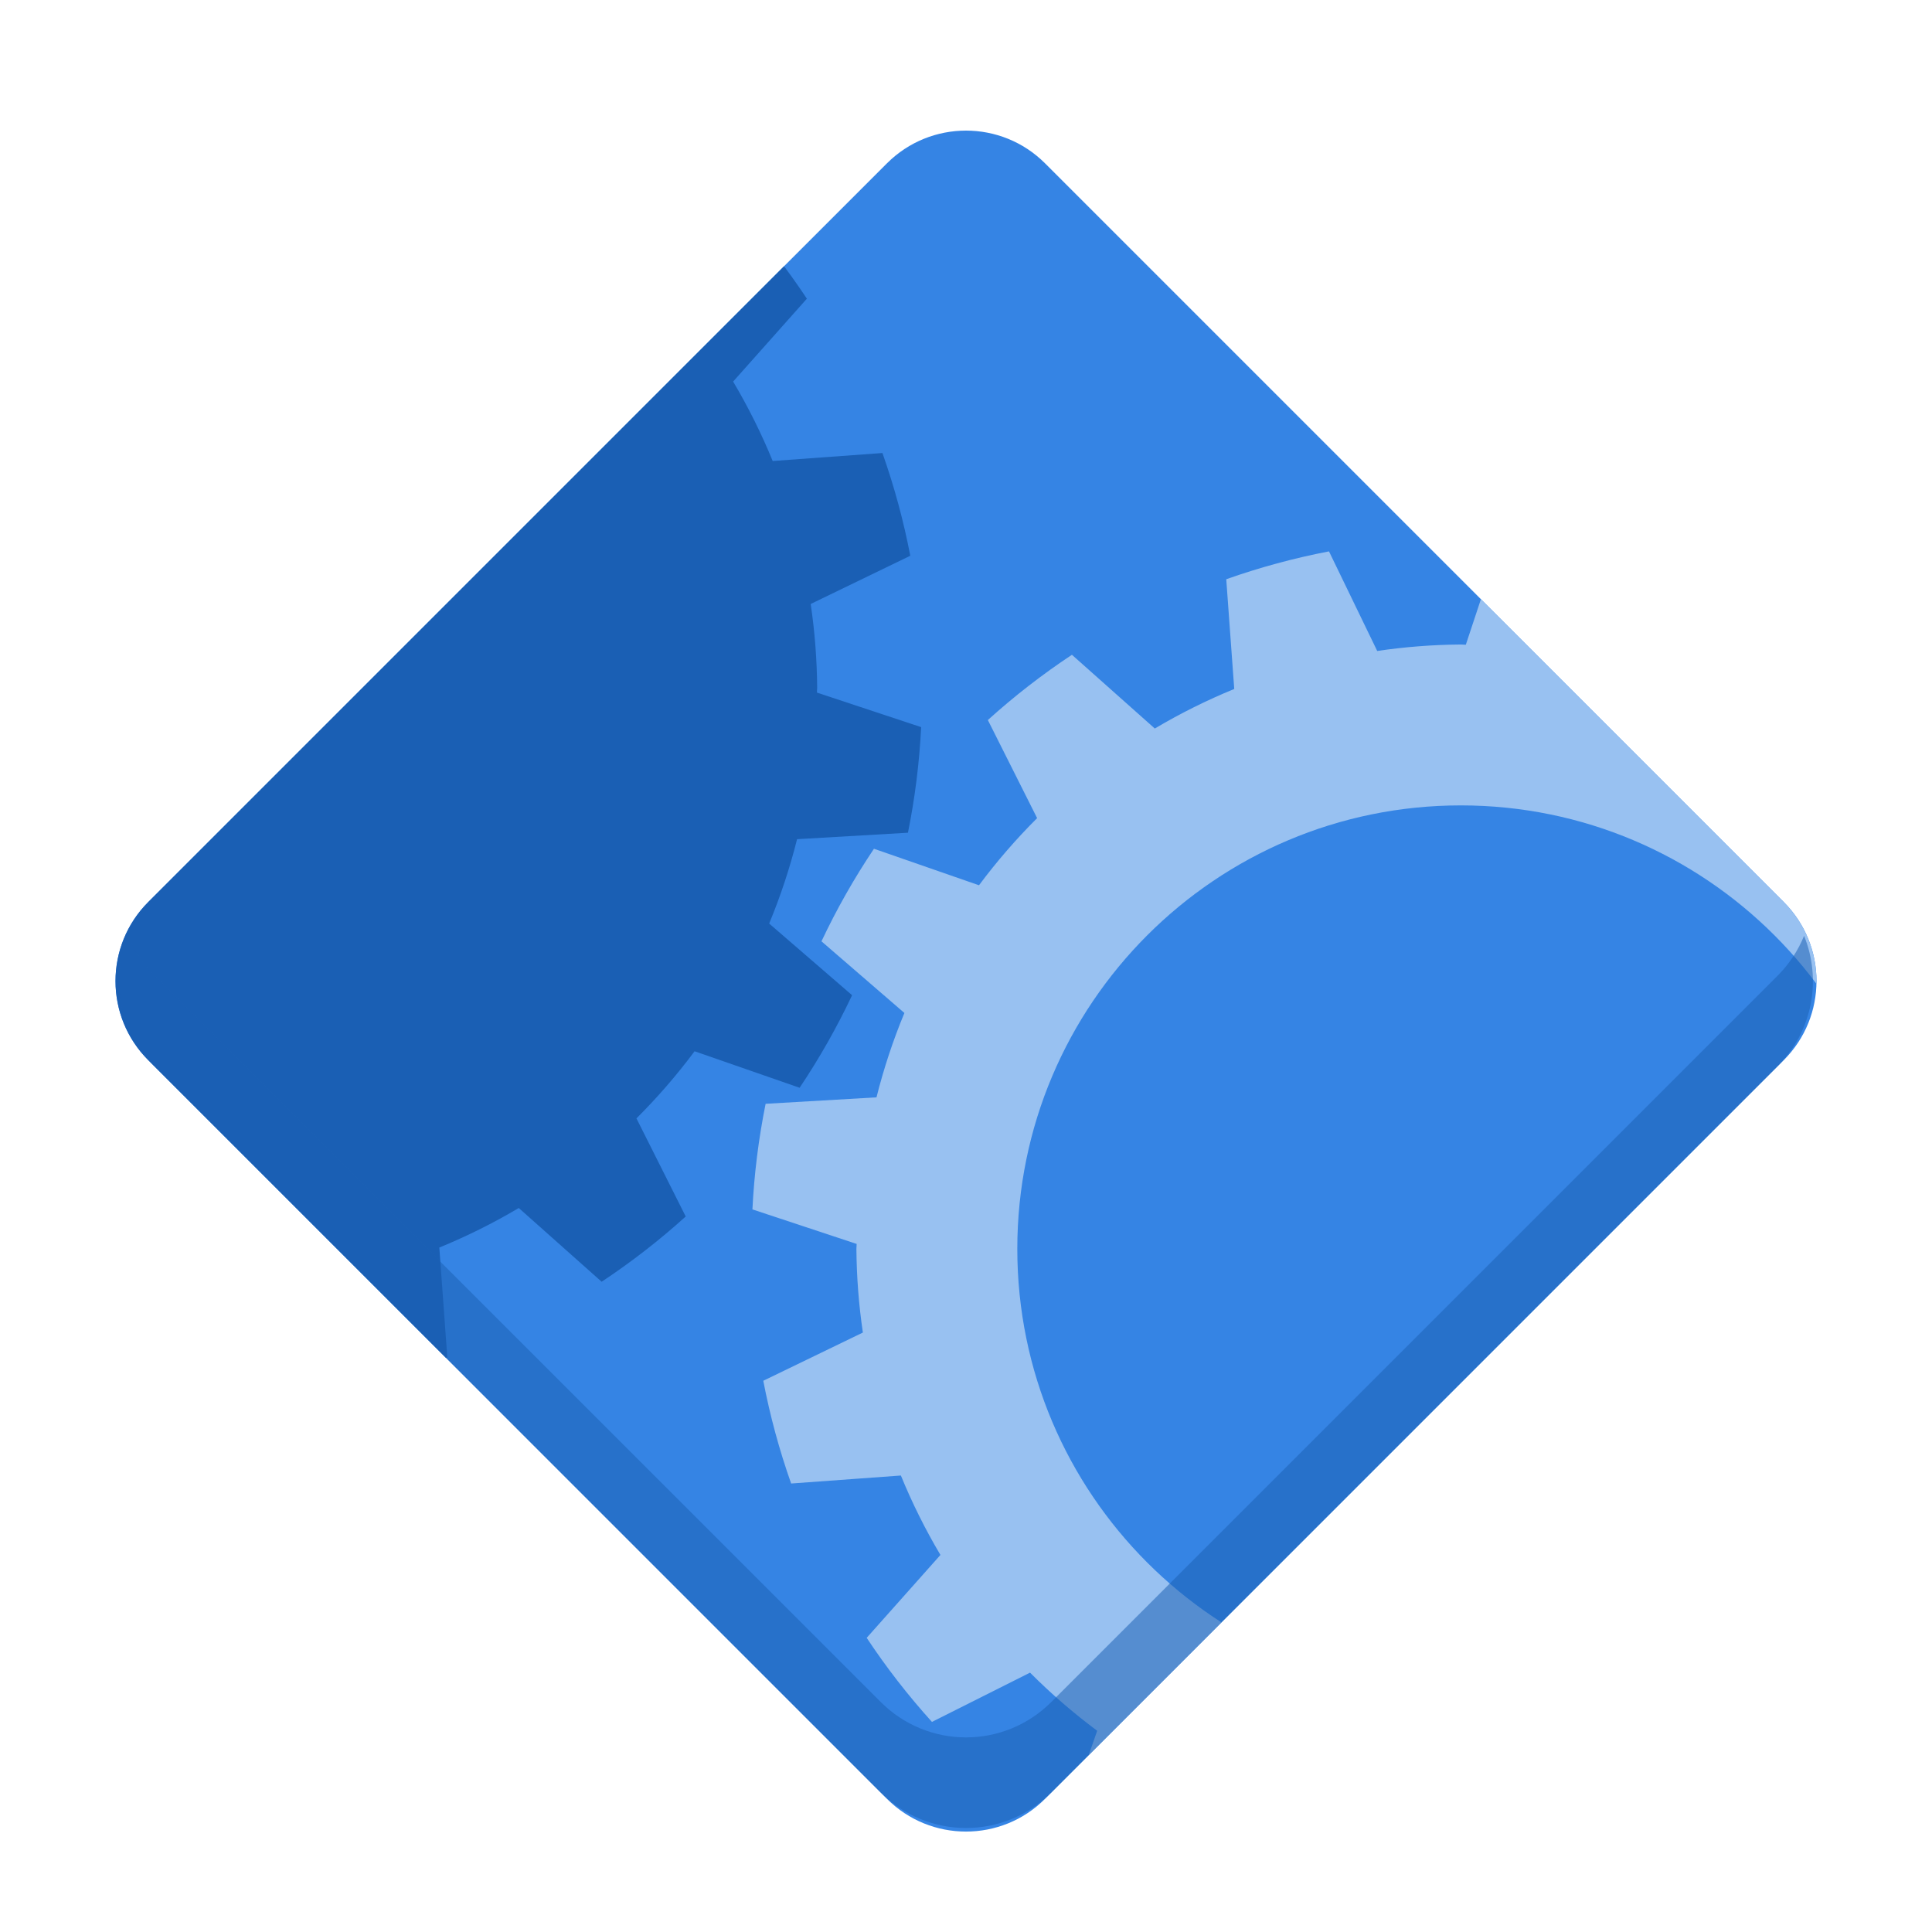
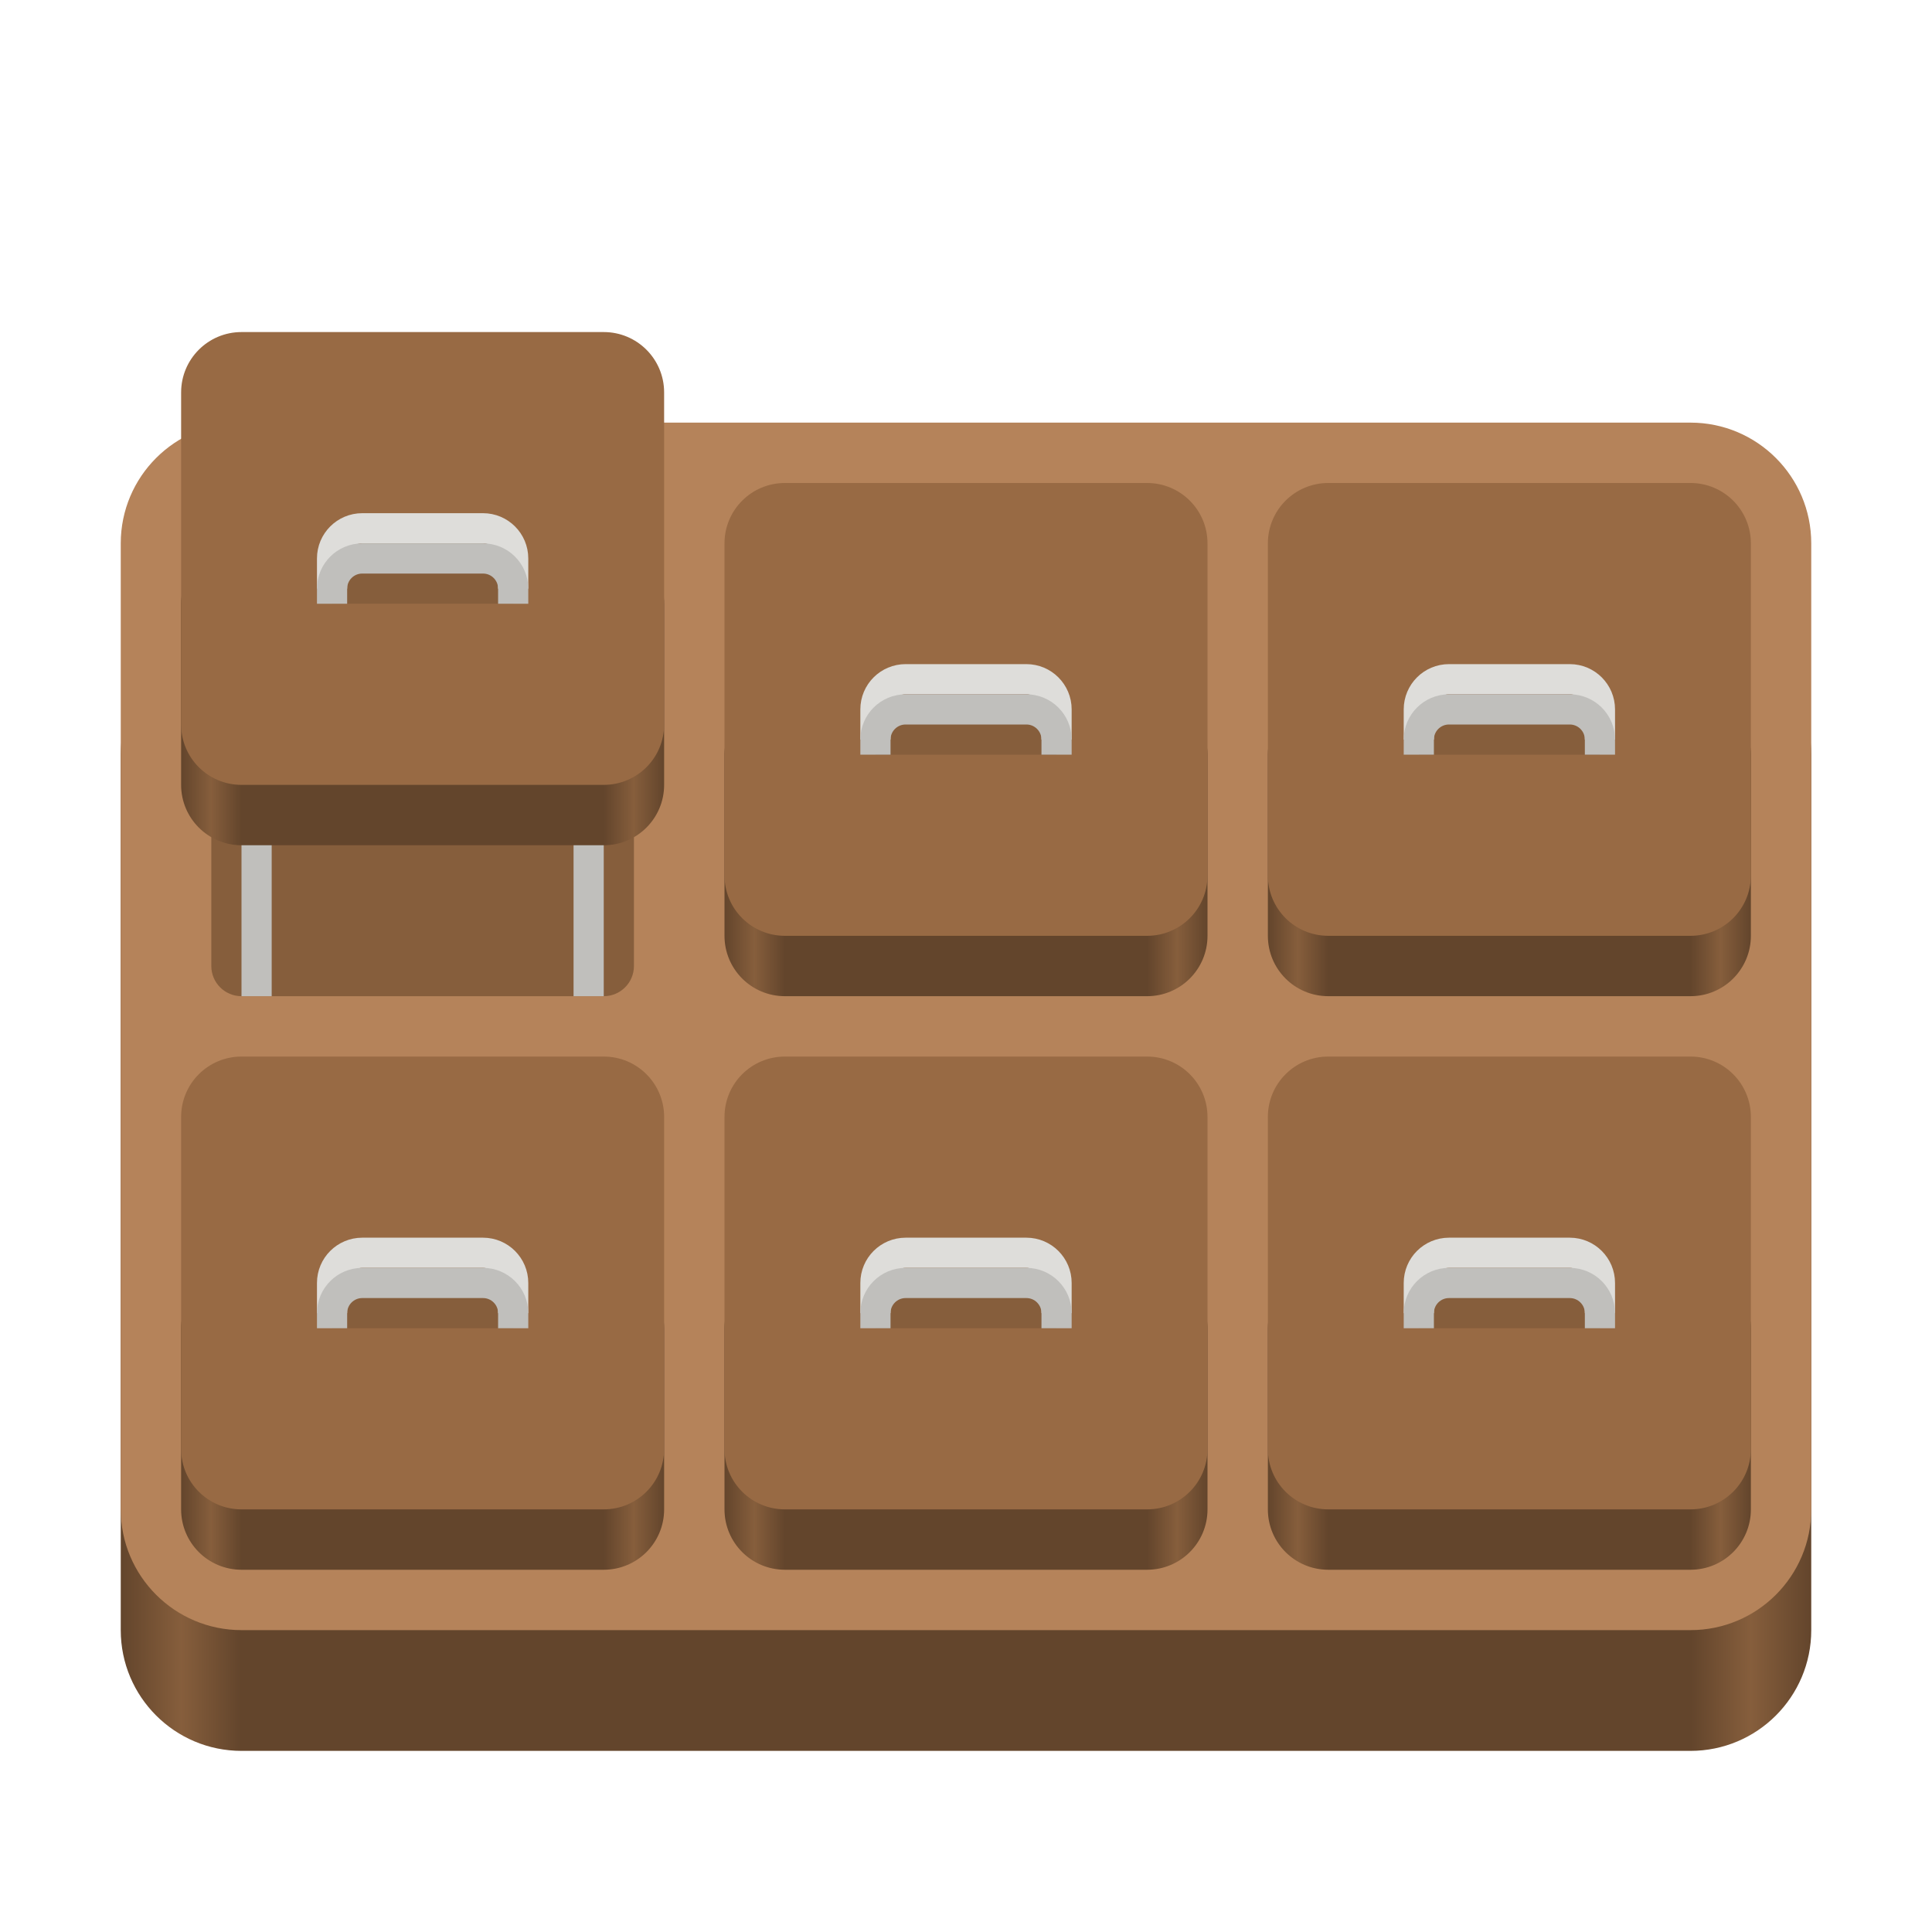
- <svg xmlns="http://www.w3.org/2000/svg" width="33.75mm" height="33.75mm" viewBox="0 0 33.75 33.75" version="1.1" id="svg974">
-   <defs id="defs968">
-     <clipPath clipPathUnits="userSpaceOnUse" id="clipPath18689">
-       <rect clip-path="none" transform="rotate(45)" ry="32" rx="32" y="123.999" x="486.037" height="362.943" width="362.943" id="rect18691" style="display:inline;opacity:1;vector-effect:none;fill:#4a86cf;fill-opacity:1;stroke:none;stroke-width:26.067;stroke-linecap:butt;stroke-linejoin:miter;stroke-miterlimit:4;stroke-dasharray:none;stroke-dashoffset:0;stroke-opacity:1;marker:none;marker-start:none;marker-mid:none;marker-end:none;paint-order:normal;enable-background:new" />
-     </clipPath>
-     <clipPath clipPathUnits="userSpaceOnUse" id="clipPath18689-3">
-       <rect clip-path="none" transform="rotate(45)" ry="32" rx="32" y="123.999" x="486.037" height="362.943" width="362.943" id="rect18691-6" style="display:inline;opacity:1;vector-effect:none;fill:#4a86cf;fill-opacity:1;stroke:none;stroke-width:26.067;stroke-linecap:butt;stroke-linejoin:miter;stroke-miterlimit:4;stroke-dasharray:none;stroke-dashoffset:0;stroke-opacity:1;marker:none;marker-start:none;marker-mid:none;marker-end:none;paint-order:normal;enable-background:new" />
-     </clipPath>
-   </defs>
-   <g id="layer1" transform="translate(-61.81982,-103.944)">
-     <g transform="matrix(0.2636723,0,0,0.2636723,61.81982,-529.397)" style="display:inline;stroke-width:0.25;enable-background:new" id="g1836">
-       <g transform="matrix(0.25,0,0,0.25,0,2295)" id="g18818" style="stroke-width:0.25">
-         <g style="stroke-width:0.27" transform="matrix(0.9260519,0,0,0.9260519,18.93073,50.87633)" id="g18590">
-           <g style="stroke-width:0.27" id="g18681" clip-path="url(#clipPath18689-3)">
-             <rect style="opacity:1;vector-effect:none;fill:#3584e4;fill-opacity:1;stroke:none;stroke-width:8.221;stroke-linecap:butt;stroke-linejoin:miter;stroke-miterlimit:4;stroke-dasharray:none;stroke-dashoffset:0;stroke-opacity:1;marker:none;marker-start:none;marker-mid:none;marker-end:none;paint-order:normal" id="rect18571" width="424" height="424" x="458.337" y="90.642" rx="10.092" ry="10.092" transform="matrix(0.6052817,0.6052817,-0.6052817,0.6052817,33.44063,99.07363)" clip-path="none" />
-             <circle style="opacity:1;vector-effect:none;fill:#f66151;fill-opacity:1;stroke:none;stroke-width:7.037;stroke-linecap:butt;stroke-linejoin:miter;stroke-miterlimit:4;stroke-dasharray:none;stroke-dashoffset:0;stroke-opacity:1;marker:none;marker-start:none;marker-mid:none;marker-end:none;paint-order:normal" id="path18706" cx="0" cy="0" r="0" transform="translate(0,-212)" />
-             <circle style="opacity:1;vector-effect:none;fill:#f66151;fill-opacity:1;stroke:none;stroke-width:7.037;stroke-linecap:butt;stroke-linejoin:miter;stroke-miterlimit:4;stroke-dasharray:none;stroke-dashoffset:0;stroke-opacity:1;marker:none;marker-start:none;marker-mid:none;marker-end:none;paint-order:normal" id="path18708" cx="0" cy="0" r="0" transform="translate(0,-212)" />
-             <path style="display:inline;opacity:1;vector-effect:none;fill:#98c1f1;fill-opacity:1;stroke:none;stroke-width:7.037;stroke-linecap:butt;stroke-linejoin:miter;stroke-miterlimit:4;stroke-dasharray:none;stroke-dashoffset:0;stroke-opacity:1;marker:none;marker-start:none;marker-mid:none;marker-end:none;paint-order:normal;enable-background:new" d="m 408.92,561.918 -9.886,29.829 a 172.971,172.971 0 0 0 -1.427,-0.071 172.971,172.971 0 0 0 -23.929,1.852 l -13.801,-28.501 a 203.293,203.293 0 0 0 -29.401,7.972 l 2.286,31.405 a 172.971,172.971 0 0 0 -22.732,11.319 l -23.718,-21.103 a 203.293,203.293 0 0 0 -24.059,18.674 l 14.099,28.073 a 172.971,172.971 0 0 0 -16.636,19.211 l -30.058,-10.448 a 203.293,203.293 0 0 0 -15.017,26.488 l 23.73,20.507 a 172.971,172.971 0 0 0 -7.985,24.143 l -31.73,1.849 a 203.293,203.293 0 0 0 -3.778,30.217 l 29.829,9.886 a 172.971,172.971 0 0 0 -0.071,1.427 172.971,172.971 0 0 0 1.852,23.929 l -28.501,13.801 a 203.293,203.293 0 0 0 7.972,29.401 l 31.405,-2.286 a 172.971,172.971 0 0 0 11.319,22.732 l -21.103,23.718 a 203.293,203.293 0 0 0 18.674,24.059 l 28.073,-14.099 a 172.971,172.971 0 0 0 19.211,16.636 l -10.448,30.058 a 203.293,203.293 0 0 0 26.488,15.017 l 20.507,-23.73 a 172.971,172.971 0 0 0 24.143,7.985 l 1.849,31.73 a 203.293,203.293 0 0 0 30.217,3.778 l 9.886,-29.829 a 172.971,172.971 0 0 0 1.427,0.071 172.971,172.971 0 0 0 23.929,-1.852 l 13.801,28.501 a 203.293,203.293 0 0 0 29.401,-7.972 l -2.286,-31.405 a 172.971,172.971 0 0 0 22.732,-11.319 l 23.718,21.103 A 203.293,203.293 0 0 0 532.96,916 l -14.099,-28.073 a 172.971,172.971 0 0 0 16.636,-19.211 l 30.058,10.448 a 203.293,203.293 0 0 0 15.017,-26.488 l -23.73,-20.507 a 172.971,172.971 0 0 0 7.985,-24.143 l 31.73,-1.849 a 203.293,203.293 0 0 0 3.778,-30.217 l -29.829,-9.886 a 172.971,172.971 0 0 0 0.071,-1.427 172.971,172.971 0 0 0 -1.852,-23.929 l 28.501,-13.801 a 203.293,203.293 0 0 0 -7.972,-29.401 l -31.405,2.286 a 172.971,172.971 0 0 0 -11.319,-22.732 l 21.103,-23.718 a 203.293,203.293 0 0 0 -18.674,-24.059 l -28.073,14.099 a 172.971,172.971 0 0 0 -19.211,-16.636 l 10.448,-30.058 A 203.293,203.293 0 0 0 485.636,581.681 l -20.507,23.73 a 172.971,172.971 0 0 0 -24.143,-7.985 l -1.849,-31.73 a 203.293,203.293 0 0 0 -30.217,-3.778 z M 397.607,637.722 A 126.926,126.926 0 0 1 524.532,764.647 126.926,126.926 0 0 1 397.607,891.572 126.926,126.926 0 0 1 270.682,764.647 126.926,126.926 0 0 1 397.607,637.722 Z" id="path18717-4" />
-             <path id="path18758" d="m 51.748,401.284 -9.886,29.829 c -0.476,-0.026 -0.951,-0.05 -1.427,-0.071 -8.01,0.062 -16.005,0.681 -23.929,1.852 L 2.706,404.392 c -9.986,1.918 -19.814,4.583 -29.401,7.972 l 2.286,31.405 c -7.844,3.211 -15.442,6.994 -22.732,11.319 l -23.718,-21.103 c -8.475,5.614 -16.518,11.857 -24.059,18.674 l 14.099,28.073 c -6.009,5.987 -11.569,12.408 -16.636,19.211 l -30.058,-10.448 c -5.661,8.442 -10.68,17.296 -15.017,26.488 l 23.73,20.507 c -3.25,7.841 -5.919,15.91 -7.985,24.143 l -31.73,1.849 c -2.013,9.964 -3.276,20.064 -3.778,30.217 l 29.829,9.886 c -0.026,0.476 -0.05,0.951 -0.071,1.427 0.062,8.01 0.681,16.005 1.852,23.929 l -28.501,13.801 c 1.918,9.986 4.583,19.814 7.972,29.401 l 31.405,-2.286 c 3.211,7.844 6.994,15.442 11.319,22.732 l -21.103,23.718 c 5.614,8.475 11.857,16.518 18.674,24.059 l 28.073,-14.099 c 5.987,6.009 12.408,11.569 19.211,16.636 l -10.448,30.058 c 8.442,5.661 17.296,10.68 26.488,15.017 l 20.507,-23.73 c 7.841,3.25 15.91,5.919 24.143,7.985 l 1.849,31.73 c 9.964,2.013 20.064,3.276 30.217,3.778 l 9.886,-29.829 c 0.476,0.026 0.951,0.05 1.427,0.071 8.01,-0.062 16.005,-0.681 23.929,-1.852 l 13.801,28.501 c 9.986,-1.918 19.814,-4.583 29.401,-7.972 l -2.286,-31.405 c 7.844,-3.211 15.442,-6.994 22.732,-11.319 l 23.718,21.103 c 8.475,-5.614 16.518,-11.857 24.059,-18.674 l -14.099,-28.073 c 6.009,-5.987 11.569,-12.408 16.636,-19.211 l 30.058,10.448 c 5.661,-8.442 10.68,-17.296 15.017,-26.488 l -23.73,-20.507 c 3.25,-7.841 5.919,-15.91 7.985,-24.143 l 31.73,-1.849 c 2.013,-9.964 3.276,-20.064 3.778,-30.217 l -29.829,-9.886 c 0.026,-0.476 0.05,-0.951 0.071,-1.427 -0.062,-8.01 -0.681,-16.005 -1.852,-23.929 l 28.501,-13.801 c -1.918,-9.986 -4.583,-19.814 -7.972,-29.401 l -31.405,2.286 c -3.211,-7.844 -6.994,-15.442 -11.319,-22.732 l 21.103,-23.718 c -5.614,-8.475 -11.857,-16.518 -18.674,-24.059 l -28.073,14.099 c -5.987,-6.009 -12.408,-11.569 -19.211,-16.636 l 10.448,-30.058 c -8.442,-5.661 -17.296,-10.68 -26.488,-15.017 l -20.507,23.73 c -7.841,-3.25 -15.91,-5.919 -24.143,-7.985 l -1.849,-31.73 c -9.964,-2.013 -20.064,-3.276 -30.217,-3.778 z" style="display:inline;opacity:1;vector-effect:none;fill:#1a5fb4;fill-opacity:1;stroke:none;stroke-width:7.037;stroke-linecap:butt;stroke-linejoin:miter;stroke-miterlimit:4;stroke-dasharray:none;stroke-dashoffset:0;stroke-opacity:1;marker:none;marker-start:none;marker-mid:none;marker-end:none;paint-order:normal;enable-background:new" />
-           </g>
-         </g>
-         <path style="display:inline;opacity:0.534;vector-effect:none;fill:#1a5fb4;fill-opacity:1;stroke:none;stroke-width:1.629;stroke-linecap:butt;stroke-linejoin:miter;stroke-miterlimit:4;stroke-dasharray:none;stroke-dashoffset:0;stroke-opacity:1;marker:none;marker-start:none;marker-mid:none;marker-end:none;paint-order:normal;enable-background:new" clip-path="none" d="m 8.477,2676 c -1.171,2.887 -0.583,6.308 1.766,8.656 l 48.102,48.102 c 3.134,3.134 8.179,3.134 11.312,0 l 48.102,-48.102 c 2.348,-2.348 2.937,-5.77 1.766,-8.656 -0.392,0.966 -0.98,1.871 -1.766,2.656 l -48.102,48.102 c -3.134,3.134 -8.179,3.134 -11.312,0 L 10.242,2678.656 C 9.457,2677.871 8.868,2676.965 8.477,2676 Z" transform="matrix(4,0,0,4,0,-10028)" id="rect18571-6" />
-       </g>
-       <rect y="2402" x="-1.5000001e-06" height="128" width="128" id="rect9125-7-2" style="display:inline;opacity:1;vector-effect:none;fill:none;fill-opacity:1;stroke:none;stroke-width:1.25;stroke-linecap:butt;stroke-linejoin:miter;stroke-miterlimit:4;stroke-dasharray:none;stroke-dashoffset:0;stroke-opacity:1;marker:none;marker-start:none;marker-mid:none;marker-end:none;paint-order:normal;enable-background:new" />
-     </g>
+ <svg xmlns="http://www.w3.org/2000/svg" xmlns:xlink="http://www.w3.org/1999/xlink" height="128px" viewBox="0 0 128 128" width="128px">
+   <linearGradient id="a" gradientUnits="userSpaceOnUse" x1="8" x2="120" y1="79" y2="79">
+     <stop offset="0" stop-color="#63452c" />
+     <stop offset="0.036" stop-color="#865e3c" />
+     <stop offset="0.071" stop-color="#63452c" />
+     <stop offset="0.929" stop-color="#63452c" />
+     <stop offset="0.964" stop-color="#865e3c" />
+     <stop offset="1" stop-color="#63452c" />
+   </linearGradient>
+   <linearGradient id="b" gradientUnits="userSpaceOnUse">
+     <stop offset="0" stop-color="#63452c" />
+     <stop offset="0.062" stop-color="#865e3c" />
+     <stop offset="0.125" stop-color="#63452c" />
+     <stop offset="0.875" stop-color="#63452c" />
+     <stop offset="0.937" stop-color="#865e3c" />
+     <stop offset="1" stop-color="#63452c" />
+   </linearGradient>
+   <linearGradient id="c" x1="12" x2="44" xlink:href="#b" y1="46" y2="46" />
+   <linearGradient id="d" x1="84" x2="116" xlink:href="#b" y1="56" y2="56" />
+   <linearGradient id="e" x1="48" x2="80" xlink:href="#b" y1="56" y2="56" />
+   <linearGradient id="f" x1="12" x2="44" xlink:href="#b" y1="94" y2="94" />
+   <linearGradient id="g" x1="84" x2="116" xlink:href="#b" y1="94" y2="94" />
+   <linearGradient id="h" x1="48" x2="80" xlink:href="#b" y1="94" y2="94" />
+   <path d="m 16 42 h 96 c 4.418 0 8 3.582 8 8 v 58 c 0 4.418 -3.582 8 -8 8 h -96 c -4.418 0 -8 -3.582 -8 -8 v -58 c 0 -4.418 3.582 -8 8 -8 z m 0 0" fill="url(#a)" />
+   <path d="m 16 28 h 96 c 4.418 0 8 3.582 8 8 v 64 c 0 4.418 -3.582 8 -8 8 h -96 c -4.418 0 -8 -3.582 -8 -8 v -64 c 0 -4.418 3.582 -8 8 -8 z m 0 0" fill="#b5835a" />
+   <path d="m 16 46 h 24 c 1.105 0 2 0.895 2 2 v 16 c 0 1.105 -0.895 2 -2 2 h -24 c -1.105 0 -2 -0.895 -2 -2 v -16 c 0 -1.105 0.895 -2 2 -2 z m 0 0" fill="#865e3c" />
+   <path d="m 16 46 h 2 v 20 h -2 z m 0 0" fill="#c0bfbc" />
+   <path d="m 38 46 h 2 v 20 h -2 z m 0 0" fill="#c0bfbc" />
+   <path d="m 16 36 h 24 c 2.211 0 4 1.789 4 4 v 12 c 0 2.211 -1.789 4 -4 4 h -24 c -2.211 0 -4 -1.789 -4 -4 v -12 c 0 -2.211 1.789 -4 4 -4 z m 0 0" fill="url(#c)" />
+   <path d="m 88 46 h 24 c 2.211 0 4 1.789 4 4 v 12 c 0 2.211 -1.789 4 -4 4 h -24 c -2.211 0 -4 -1.789 -4 -4 v -12 c 0 -2.211 1.789 -4 4 -4 z m 0 0" fill="url(#d)" />
+   <path d="m 16 22 h 24 c 2.211 0 4 1.789 4 4 v 22 c 0 2.211 -1.789 4 -4 4 h -24 c -2.211 0 -4 -1.789 -4 -4 v -22 c 0 -2.211 1.789 -4 4 -4 z m 0 0" fill="#986a44" />
+   <path d="m 88 32 h 24 c 2.211 0 4 1.789 4 4 v 22 c 0 2.211 -1.789 4 -4 4 h -24 c -2.211 0 -4 -1.789 -4 -4 v -22 c 0 -2.211 1.789 -4 4 -4 z m 0 0" fill="#986a44" />
+   <path d="m 52 46 h 24 c 2.211 0 4 1.789 4 4 v 12 c 0 2.211 -1.789 4 -4 4 h -24 c -2.211 0 -4 -1.789 -4 -4 v -12 c 0 -2.211 1.789 -4 4 -4 z m 0 0" fill="url(#e)" />
+   <path d="m 52 32 h 24 c 2.211 0 4 1.789 4 4 v 22 c 0 2.211 -1.789 4 -4 4 h -24 c -2.211 0 -4 -1.789 -4 -4 v -22 c 0 -2.211 1.789 -4 4 -4 z m 0 0" fill="#986a44" />
+   <path d="m 16 84 h 24 c 2.211 0 4 1.789 4 4 v 12 c 0 2.211 -1.789 4 -4 4 h -24 c -2.211 0 -4 -1.789 -4 -4 v -12 c 0 -2.211 1.789 -4 4 -4 z m 0 0" fill="url(#f)" />
+   <path d="m 88 84 h 24 c 2.211 0 4 1.789 4 4 v 12 c 0 2.211 -1.789 4 -4 4 h -24 c -2.211 0 -4 -1.789 -4 -4 v -12 c 0 -2.211 1.789 -4 4 -4 z m 0 0" fill="url(#g)" />
+   <path d="m 16 70 h 24 c 2.211 0 4 1.789 4 4 v 22 c 0 2.211 -1.789 4 -4 4 h -24 c -2.211 0 -4 -1.789 -4 -4 v -22 c 0 -2.211 1.789 -4 4 -4 z m 0 0" fill="#986a44" />
+   <path d="m 88 70 h 24 c 2.211 0 4 1.789 4 4 v 22 c 0 2.211 -1.789 4 -4 4 h -24 c -2.211 0 -4 -1.789 -4 -4 v -22 c 0 -2.211 1.789 -4 4 -4 z m 0 0" fill="#986a44" />
+   <path d="m 52 84 h 24 c 2.211 0 4 1.789 4 4 v 12 c 0 2.211 -1.789 4 -4 4 h -24 c -2.211 0 -4 -1.789 -4 -4 v -12 c 0 -2.211 1.789 -4 4 -4 z m 0 0" fill="url(#h)" />
+   <path d="m 52 70 h 24 c 2.211 0 4 1.789 4 4 v 22 c 0 2.211 -1.789 4 -4 4 h -24 c -2.211 0 -4 -1.789 -4 -4 v -22 c 0 -2.211 1.789 -4 4 -4 z m 0 0" fill="#986a44" />
+   <path d="m 22 35 h 12 v 5 h -12 z m 0 0" fill="#865e3c" />
+   <path d="m 22 38 v -1 c 0 -1.105 0.895 -2 2 -2 h 8 c 1.105 0 2 0.895 2 2 v 1" fill="none" stroke="#deddda" stroke-linecap="square" stroke-linejoin="round" stroke-width="2" />
+   <path d="m 22 39 c 0 -1.105 0.895 -2 2 -2 h 8 c 1.105 0 2 0.895 2 2" fill="none" stroke="#c0bfbc" stroke-linecap="square" stroke-linejoin="round" stroke-width="2" />
+   <path d="m 58 45 h 12 v 5 h -12 z m 0 0" fill="#865e3c" />
+   <path d="m 58 48 v -1 c 0 -1.105 0.895 -2 2 -2 h 8 c 1.105 0 2 0.895 2 2 v 1" fill="none" stroke="#deddda" stroke-linecap="square" stroke-linejoin="round" stroke-width="2" />
+   <path d="m 58 49 c 0 -1.105 0.895 -2 2 -2 h 8 c 1.105 0 2 0.895 2 2" fill="none" stroke="#c0bfbc" stroke-linecap="square" stroke-linejoin="round" stroke-width="2" />
+   <path d="m 94 45 h 12 v 5 h -12 z m 0 0" fill="#865e3c" />
+   <path d="m 94 48 v -1 c 0 -1.105 0.895 -2 2 -2 h 8 c 1.105 0 2 0.895 2 2 v 1" fill="none" stroke="#deddda" stroke-linecap="square" stroke-linejoin="round" stroke-width="2" />
+   <path d="m 94 49 c 0 -1.105 0.895 -2 2 -2 h 8 c 1.105 0 2 0.895 2 2" fill="none" stroke="#c0bfbc" stroke-linecap="square" stroke-linejoin="round" stroke-width="2" />
+   <path d="m 22 83 h 12 v 5 h -12 z m 0 0" fill="#865e3c" />
+   <path d="m 22 86 v -1 c 0 -1.105 0.895 -2 2 -2 h 8 c 1.105 0 2 0.895 2 2 v 1" fill="none" stroke="#deddda" stroke-linecap="square" stroke-linejoin="round" stroke-width="2" />
+   <path d="m 22 87 c 0 -1.105 0.895 -2 2 -2 h 8 c 1.105 0 2 0.895 2 2" fill="none" stroke="#c0bfbc" stroke-linecap="square" stroke-linejoin="round" stroke-width="2" />
+   <path d="m 58 83 h 12 v 5 h -12 z m 0 0" fill="#865e3c" />
+   <path d="m 58 86 v -1 c 0 -1.105 0.895 -2 2 -2 h 8 c 1.105 0 2 0.895 2 2 v 1" fill="none" stroke="#deddda" stroke-linecap="square" stroke-linejoin="round" stroke-width="2" />
+   <path d="m 58 87 c 0 -1.105 0.895 -2 2 -2 h 8 c 1.105 0 2 0.895 2 2" fill="none" stroke="#c0bfbc" stroke-linecap="square" stroke-linejoin="round" stroke-width="2" />
+   <path d="m 94 83 h 12 v 5 h -12 z m 0 0" fill="#865e3c" />
+   <g fill="none" stroke-linecap="square" stroke-linejoin="round" stroke-width="2">
+     <path d="m 94 86 v -1 c 0 -1.105 0.895 -2 2 -2 h 8 c 1.105 0 2 0.895 2 2 v 1" stroke="#deddda" />
+     <path d="m 94 87 c 0 -1.105 0.895 -2 2 -2 h 8 c 1.105 0 2 0.895 2 2" stroke="#c0bfbc" />
  </g>
</svg>
